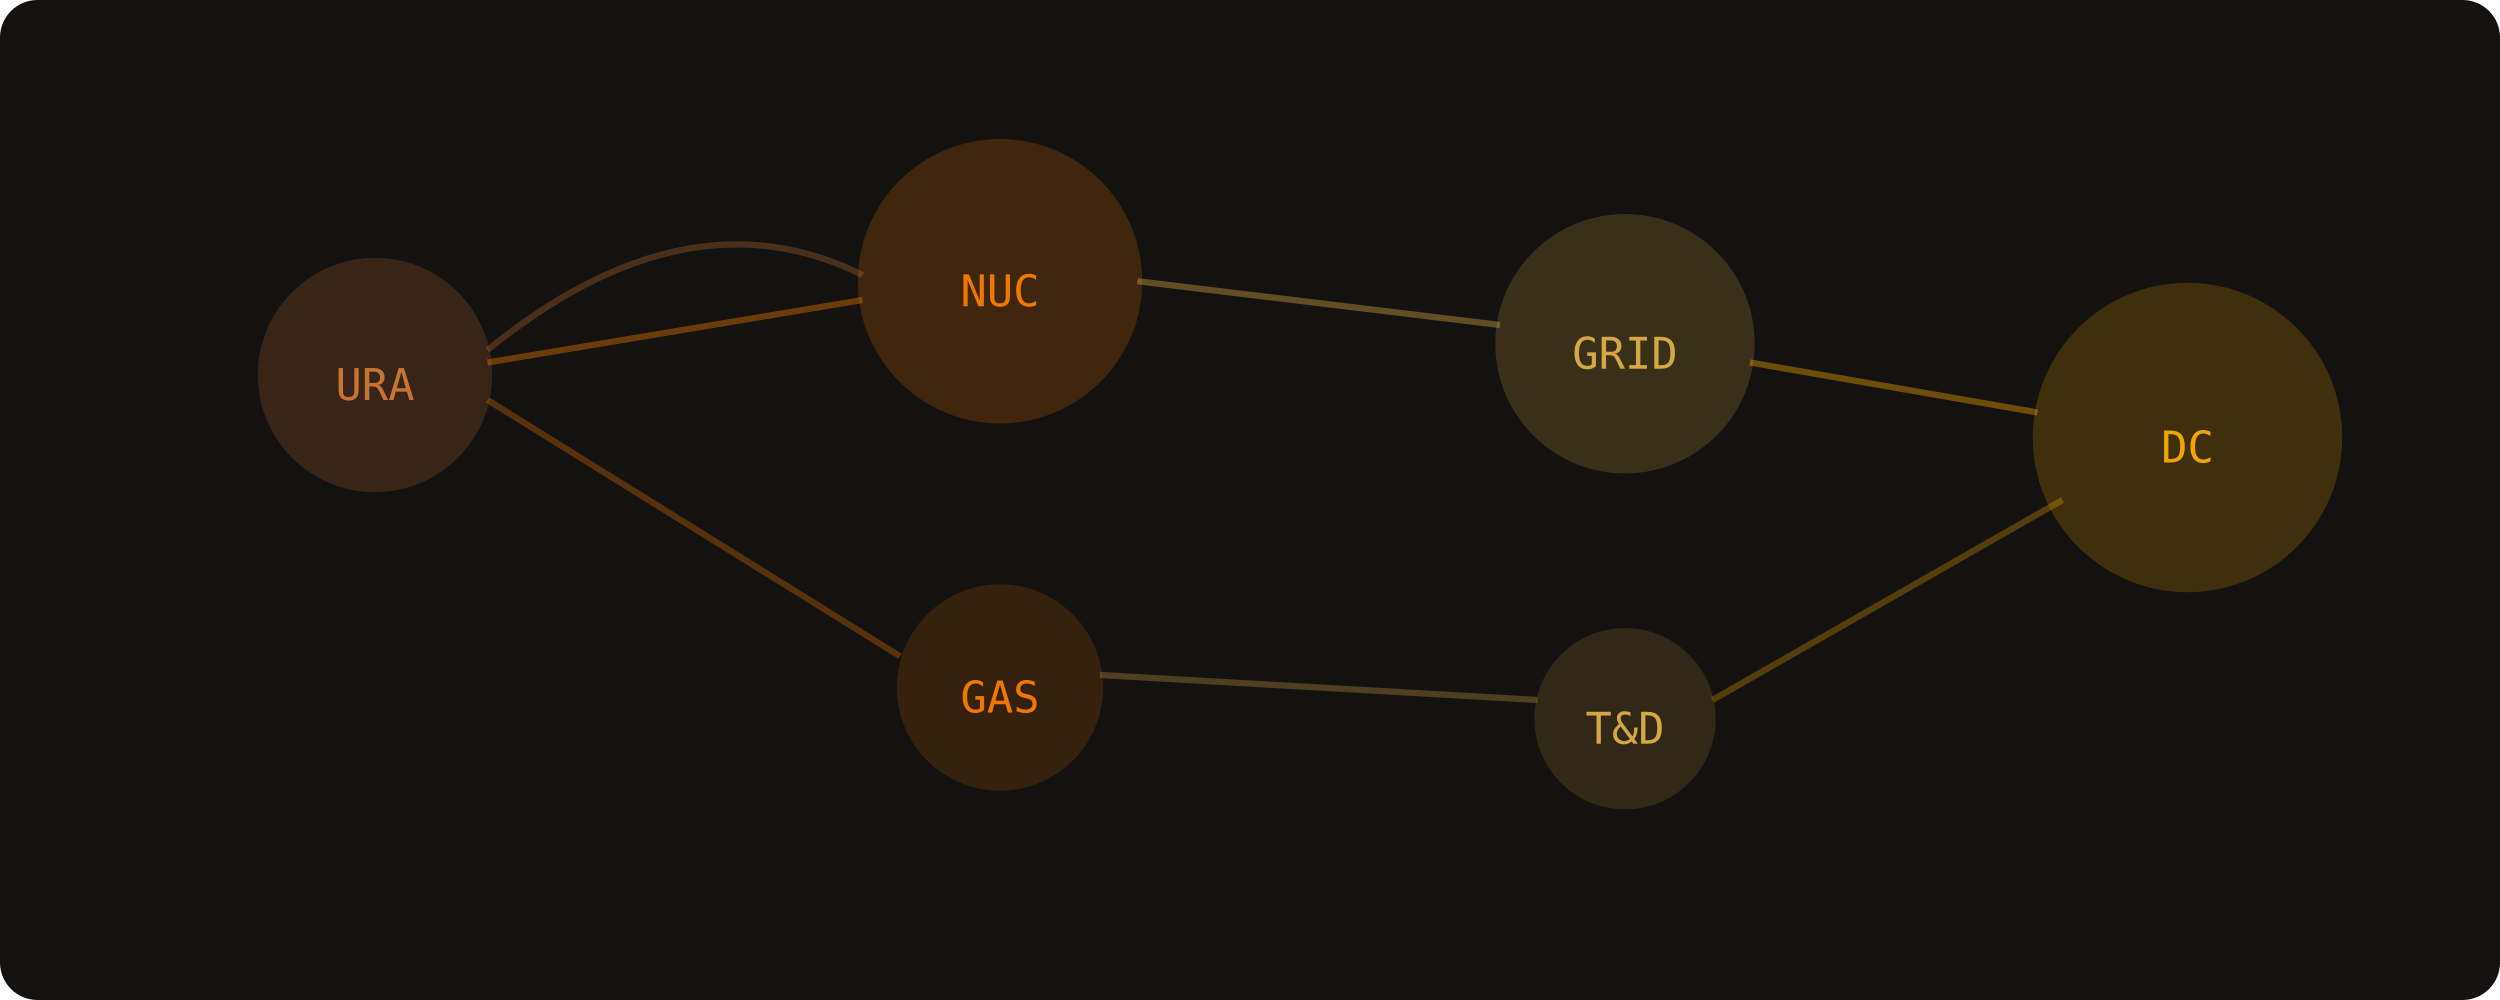
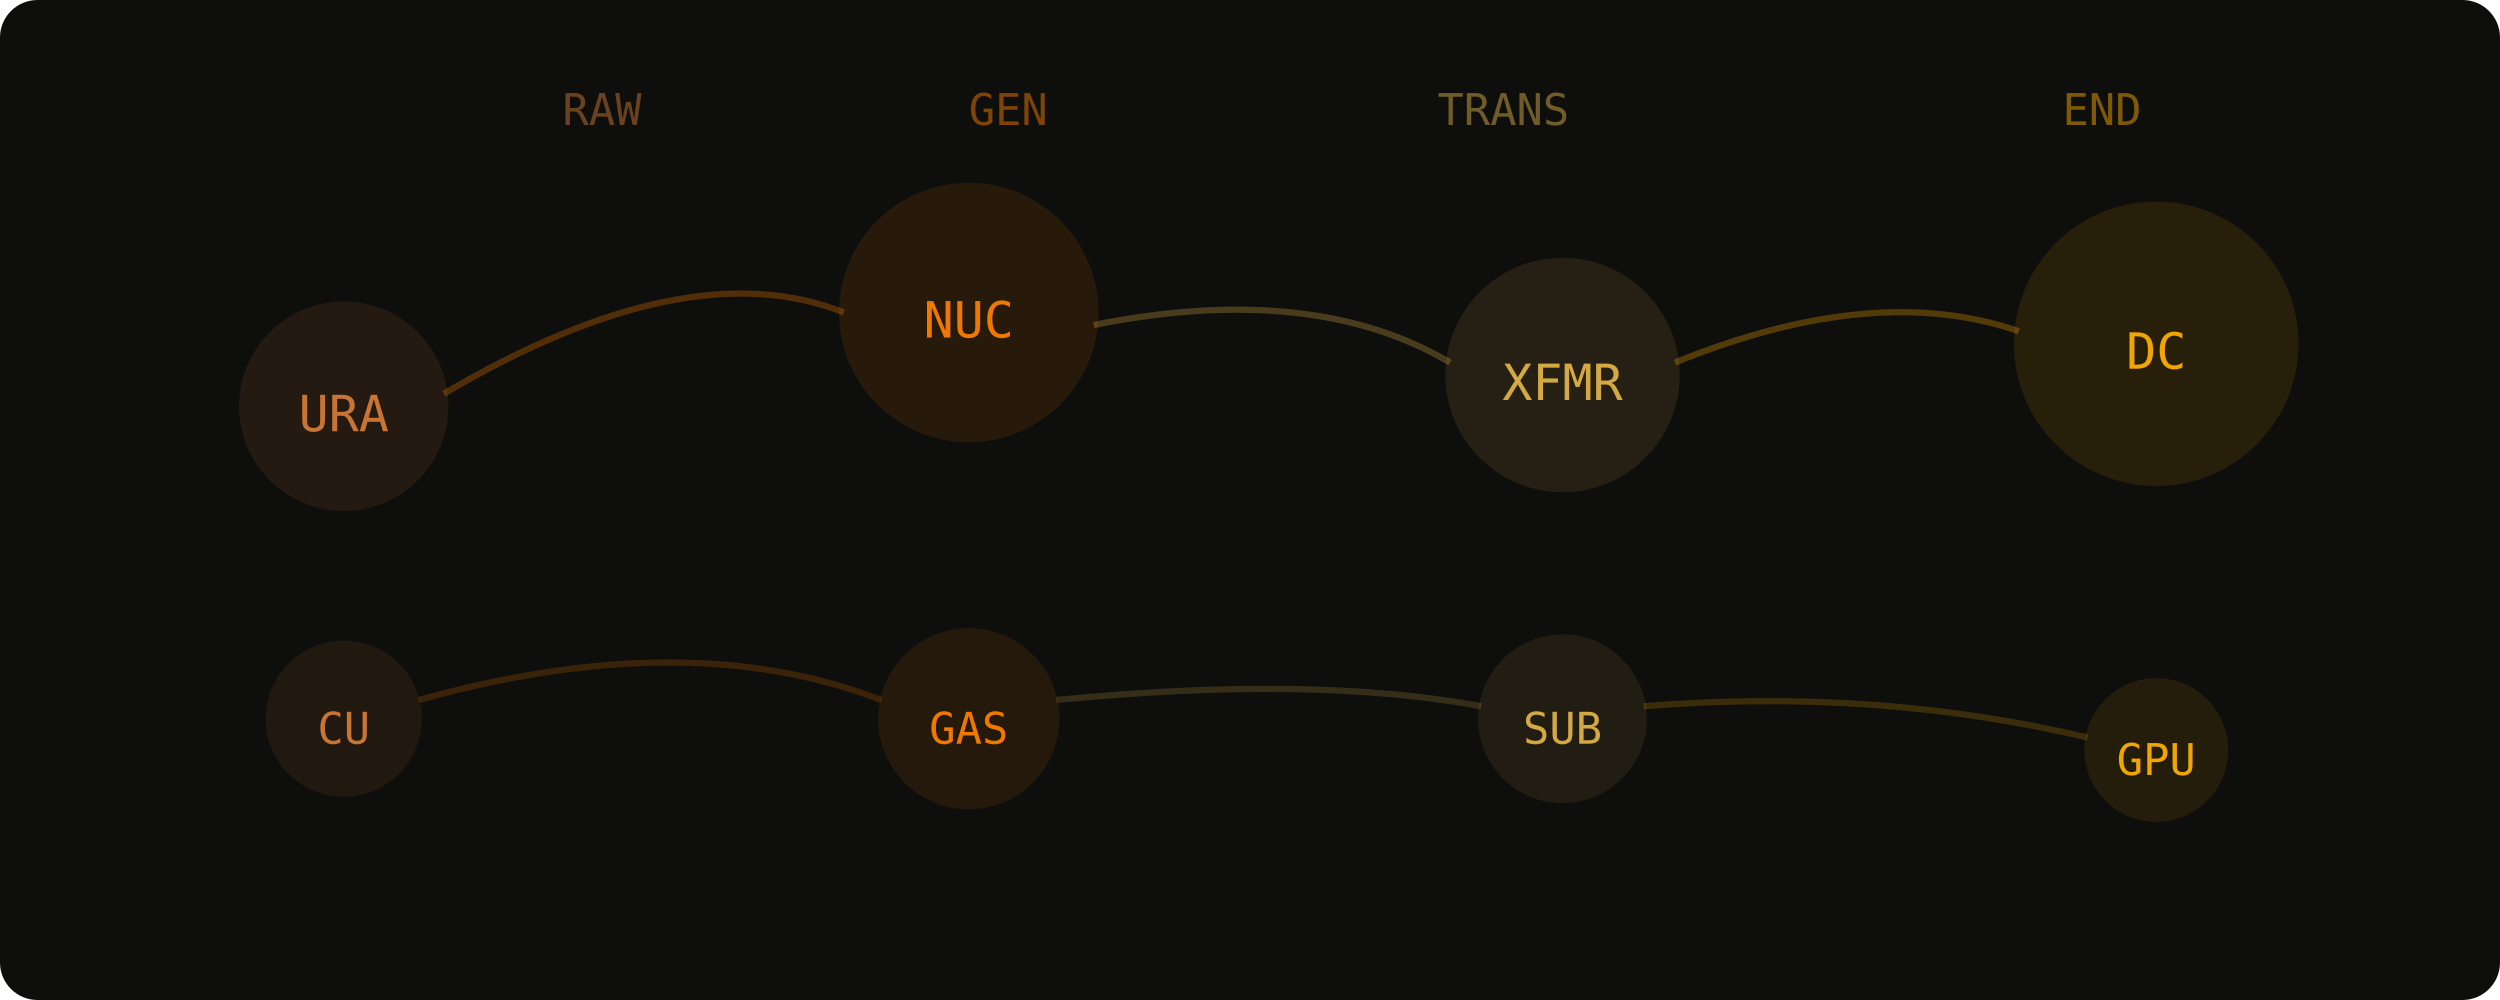
<svg xmlns="http://www.w3.org/2000/svg" viewBox="0 0 400 160" fill="none">
-   <rect width="400" height="160" rx="6" fill="#141210" />
-   <circle cx="60" cy="60" r="18" fill="#C87533" opacity="0.2" stroke="#C87533" stroke-width="1.5" />
-   <text x="60" y="64" font-size="7" fill="#C87533" font-family="monospace" text-anchor="middle">URA</text>
-   <circle cx="160" cy="45" r="22" fill="#F07800" opacity="0.2" stroke="#F07800" stroke-width="1.5" />
-   <text x="160" y="49" font-size="7" fill="#F07800" font-family="monospace" text-anchor="middle">NUC</text>
-   <circle cx="160" cy="110" r="16" fill="#F07800" opacity="0.15" stroke="#F07800" stroke-width="1" />
-   <text x="160" y="114" font-size="7" fill="#F07800" font-family="monospace" text-anchor="middle">GAS</text>
-   <circle cx="260" cy="55" r="20" fill="#D4A843" opacity="0.2" stroke="#D4A843" stroke-width="1.5" />
-   <text x="260" y="59" font-size="7" fill="#D4A843" font-family="monospace" text-anchor="middle">GRID</text>
-   <circle cx="260" cy="115" r="14" fill="#D4A843" opacity="0.15" stroke="#D4A843" stroke-width="1" />
-   <text x="260" y="119" font-size="7" fill="#D4A843" font-family="monospace" text-anchor="middle">T&amp;D</text>
-   <circle cx="350" cy="70" r="24" fill="#F0A500" opacity="0.2" stroke="#F0A500" stroke-width="1.5" />
-   <text x="350" y="74" font-size="7" fill="#F0A500" font-family="monospace" text-anchor="middle">DC</text>
-   <line x1="78" y1="58" x2="138" y2="48" stroke="#F07800" stroke-width="1" opacity="0.4" />
-   <line x1="78" y1="64" x2="144" y2="105" stroke="#F07800" stroke-width="1" opacity="0.3" />
-   <line x1="182" y1="45" x2="240" y2="52" stroke="#D4A843" stroke-width="1" opacity="0.4" />
-   <line x1="176" y1="108" x2="246" y2="112" stroke="#D4A843" stroke-width="1" opacity="0.3" />
-   <line x1="280" y1="58" x2="326" y2="66" stroke="#F0A500" stroke-width="1" opacity="0.4" />
-   <line x1="274" y1="112" x2="330" y2="80" stroke="#F0A500" stroke-width="1" opacity="0.3" />
-   <path d="M78 56 Q110 30 138 44" stroke="#C87533" stroke-width="1" opacity="0.3" fill="none" />
+   <rect width="400" height="160" rx="6" fill="#0E0E0C" />
+   <circle cx="55" cy="65" r="16" fill="#C87533" opacity="0.12" stroke="#C87533" stroke-width="1.5" />
+   <text x="55" y="69" font-size="8" fill="#C87533" font-family="monospace" text-anchor="middle" font-weight="500">URA</text>
+   <circle cx="55" cy="115" r="12" fill="#C87533" opacity="0.1" stroke="#C87533" stroke-width="1" />
+   <text x="55" y="119" font-size="7" fill="#C87533" font-family="monospace" text-anchor="middle">CU</text>
+   <circle cx="155" cy="50" r="20" fill="#F07800" opacity="0.12" stroke="#F07800" stroke-width="1.5" />
+   <text x="155" y="54" font-size="8" fill="#F07800" font-family="monospace" text-anchor="middle" font-weight="500">NUC</text>
+   <circle cx="155" cy="115" r="14" fill="#F07800" opacity="0.1" stroke="#F07800" stroke-width="1" />
+   <text x="155" y="119" font-size="7" fill="#F07800" font-family="monospace" text-anchor="middle">GAS</text>
+   <circle cx="250" cy="60" r="18" fill="#D4A843" opacity="0.12" stroke="#D4A843" stroke-width="1.5" />
+   <text x="250" y="64" font-size="8" fill="#D4A843" font-family="monospace" text-anchor="middle" font-weight="500">XFMR</text>
+   <circle cx="250" cy="115" r="13" fill="#D4A843" opacity="0.1" stroke="#D4A843" stroke-width="1" />
+   <text x="250" y="119" font-size="7" fill="#D4A843" font-family="monospace" text-anchor="middle">SUB</text>
+   <circle cx="345" cy="55" r="22" fill="#F0A500" opacity="0.12" stroke="#F0A500" stroke-width="1.5" />
+   <text x="345" y="59" font-size="8" fill="#F0A500" font-family="monospace" text-anchor="middle" font-weight="500">DC</text>
+   <circle cx="345" cy="120" r="11" fill="#F0A500" opacity="0.1" stroke="#F0A500" stroke-width="1" />
+   <text x="345" y="124" font-size="7" fill="#F0A500" font-family="monospace" text-anchor="middle">GPU</text>
+   <path d="M71 63 Q110 40 135 50" stroke="#F07800" stroke-width="1" opacity="0.3" fill="none" />
+   <path d="M67 112 Q110 100 141 112" stroke="#F07800" stroke-width="1" opacity="0.2" fill="none" />
+   <path d="M175 52 Q210 45 232 58" stroke="#D4A843" stroke-width="1" opacity="0.3" fill="none" />
+   <path d="M169 112 Q210 108 237 113" stroke="#D4A843" stroke-width="1" opacity="0.2" fill="none" />
+   <path d="M268 58 Q300 45 323 53" stroke="#F0A500" stroke-width="1" opacity="0.3" fill="none" />
+   <path d="M263 113 Q300 110 334 118" stroke="#F0A500" stroke-width="1" opacity="0.2" fill="none" />
+   <text x="90" y="20" font-size="7" fill="#C87533" font-family="monospace" opacity="0.5">RAW</text>
+   <text x="155" y="20" font-size="7" fill="#F07800" font-family="monospace" opacity="0.5">GEN</text>
+   <text x="230" y="20" font-size="7" fill="#D4A843" font-family="monospace" opacity="0.5">TRANS</text>
+   <text x="330" y="20" font-size="7" fill="#F0A500" font-family="monospace" opacity="0.5">END</text>
</svg>
